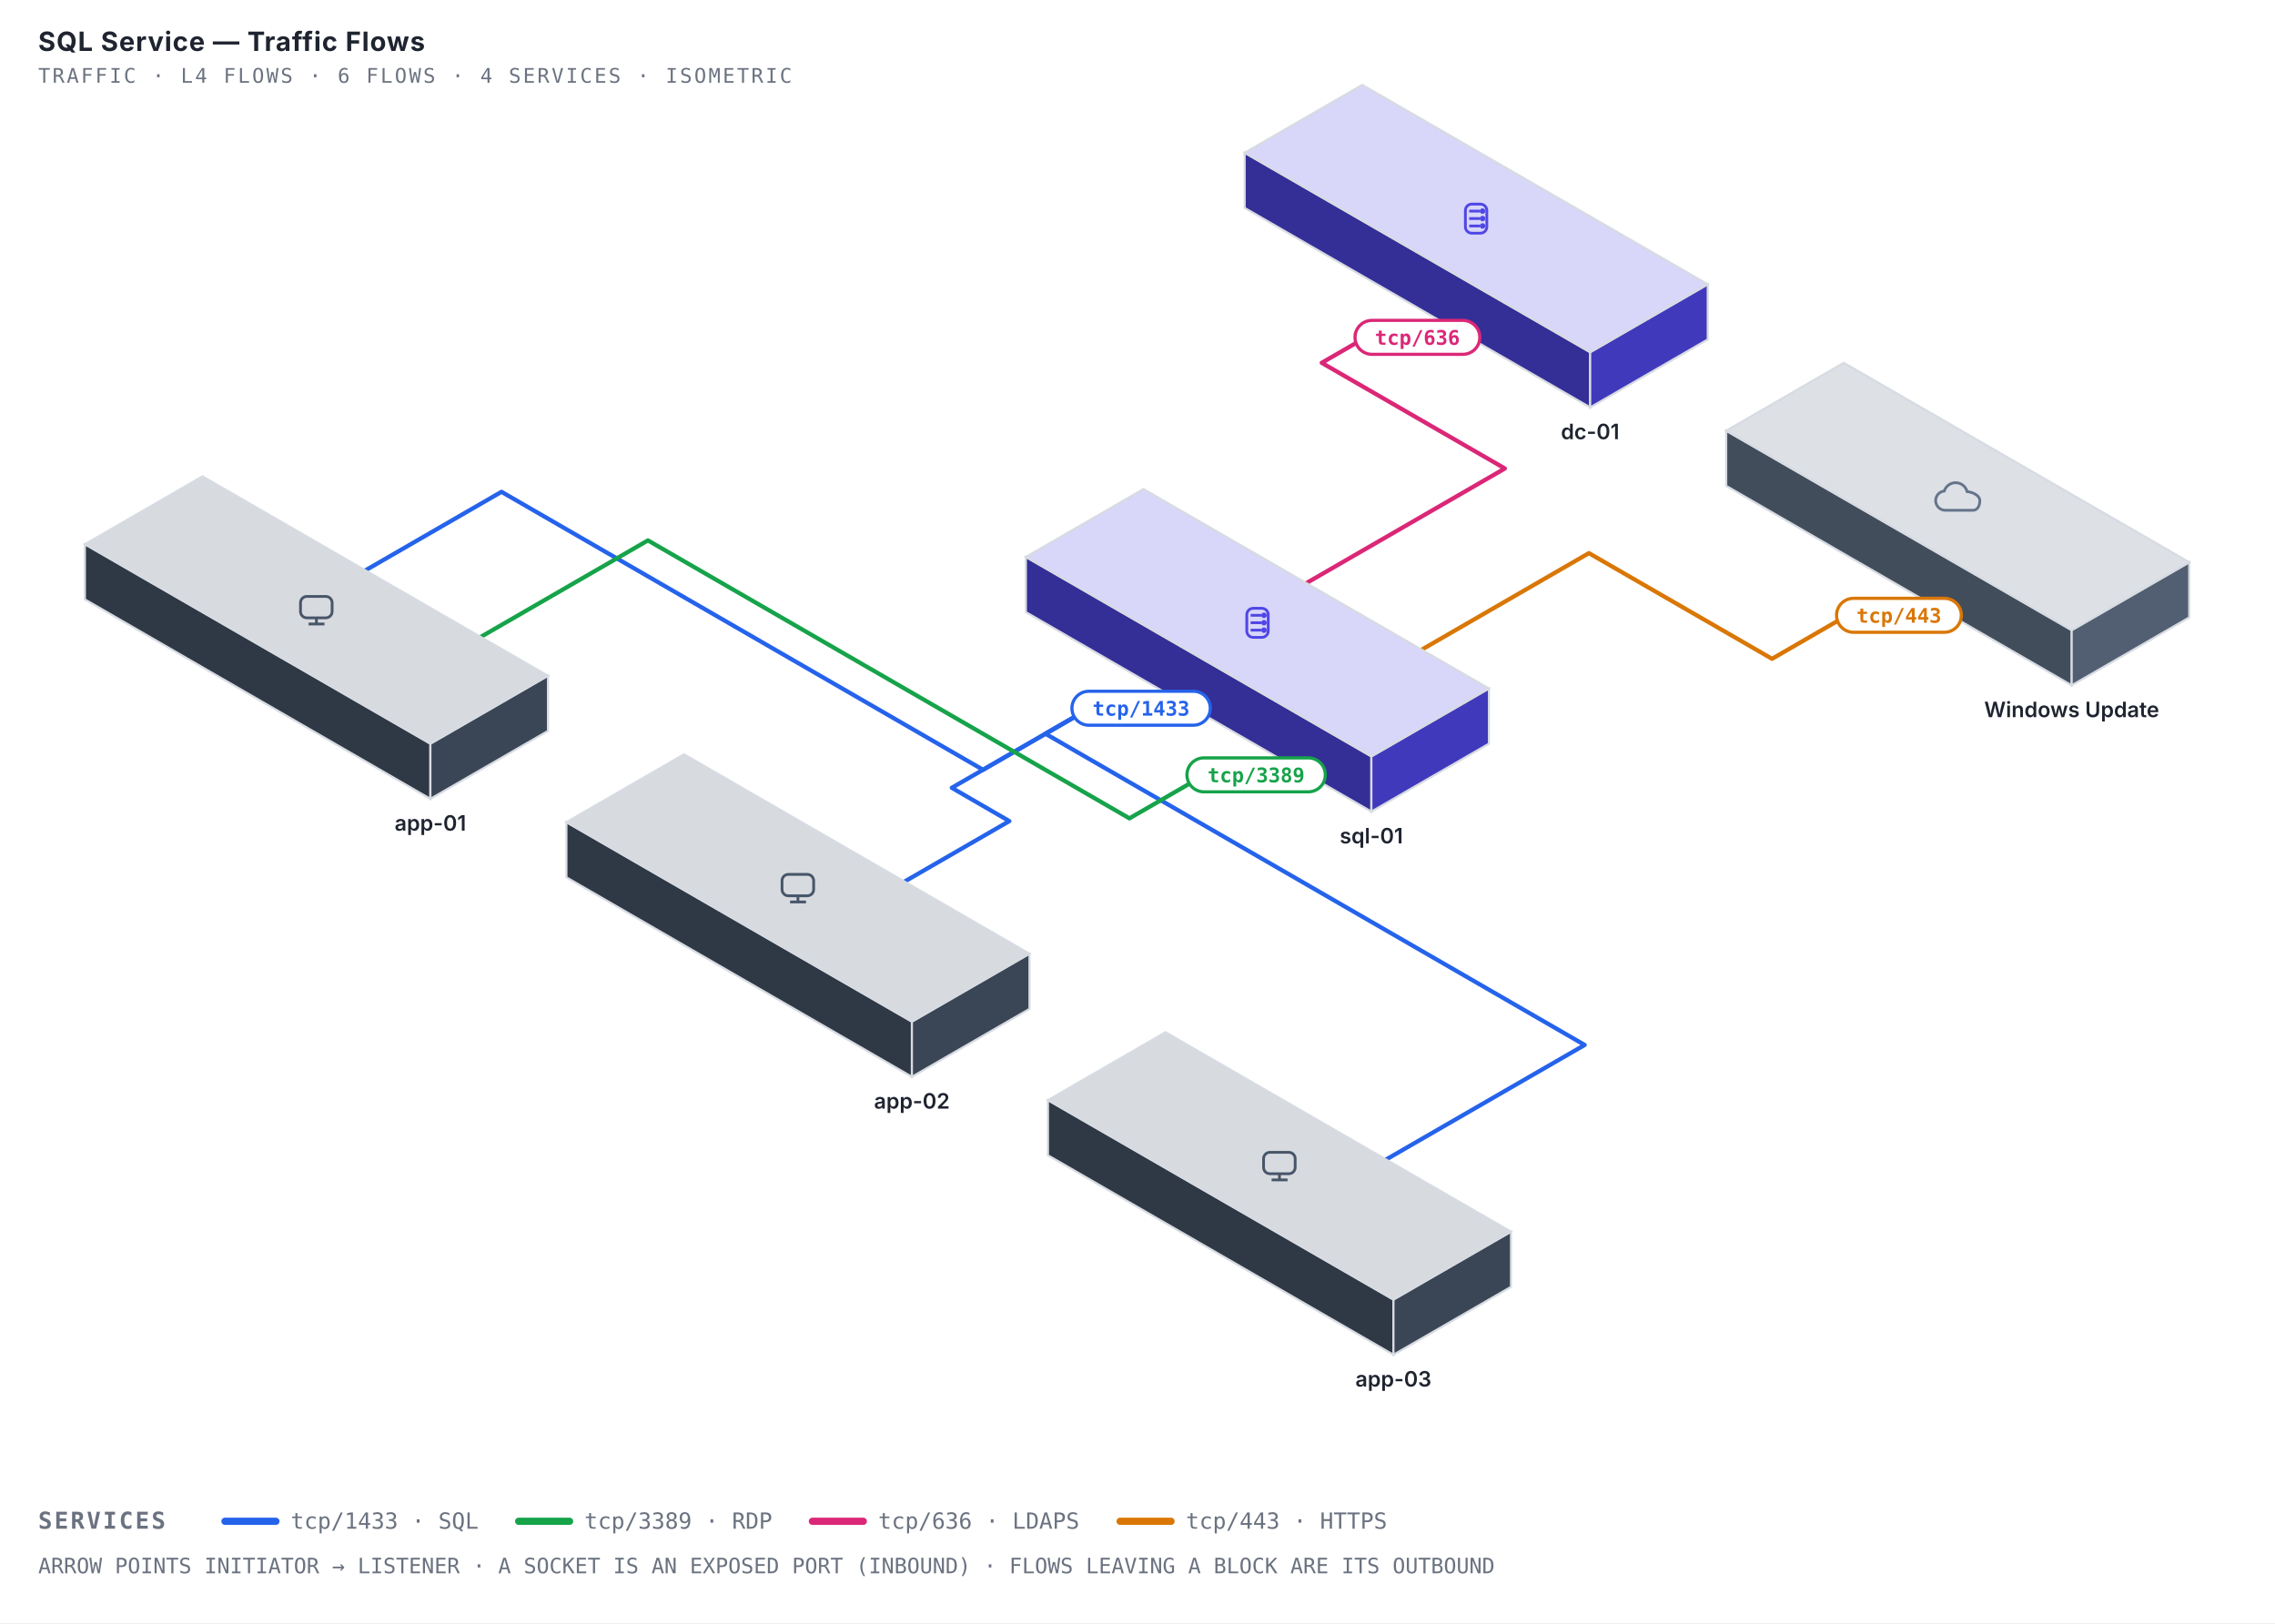
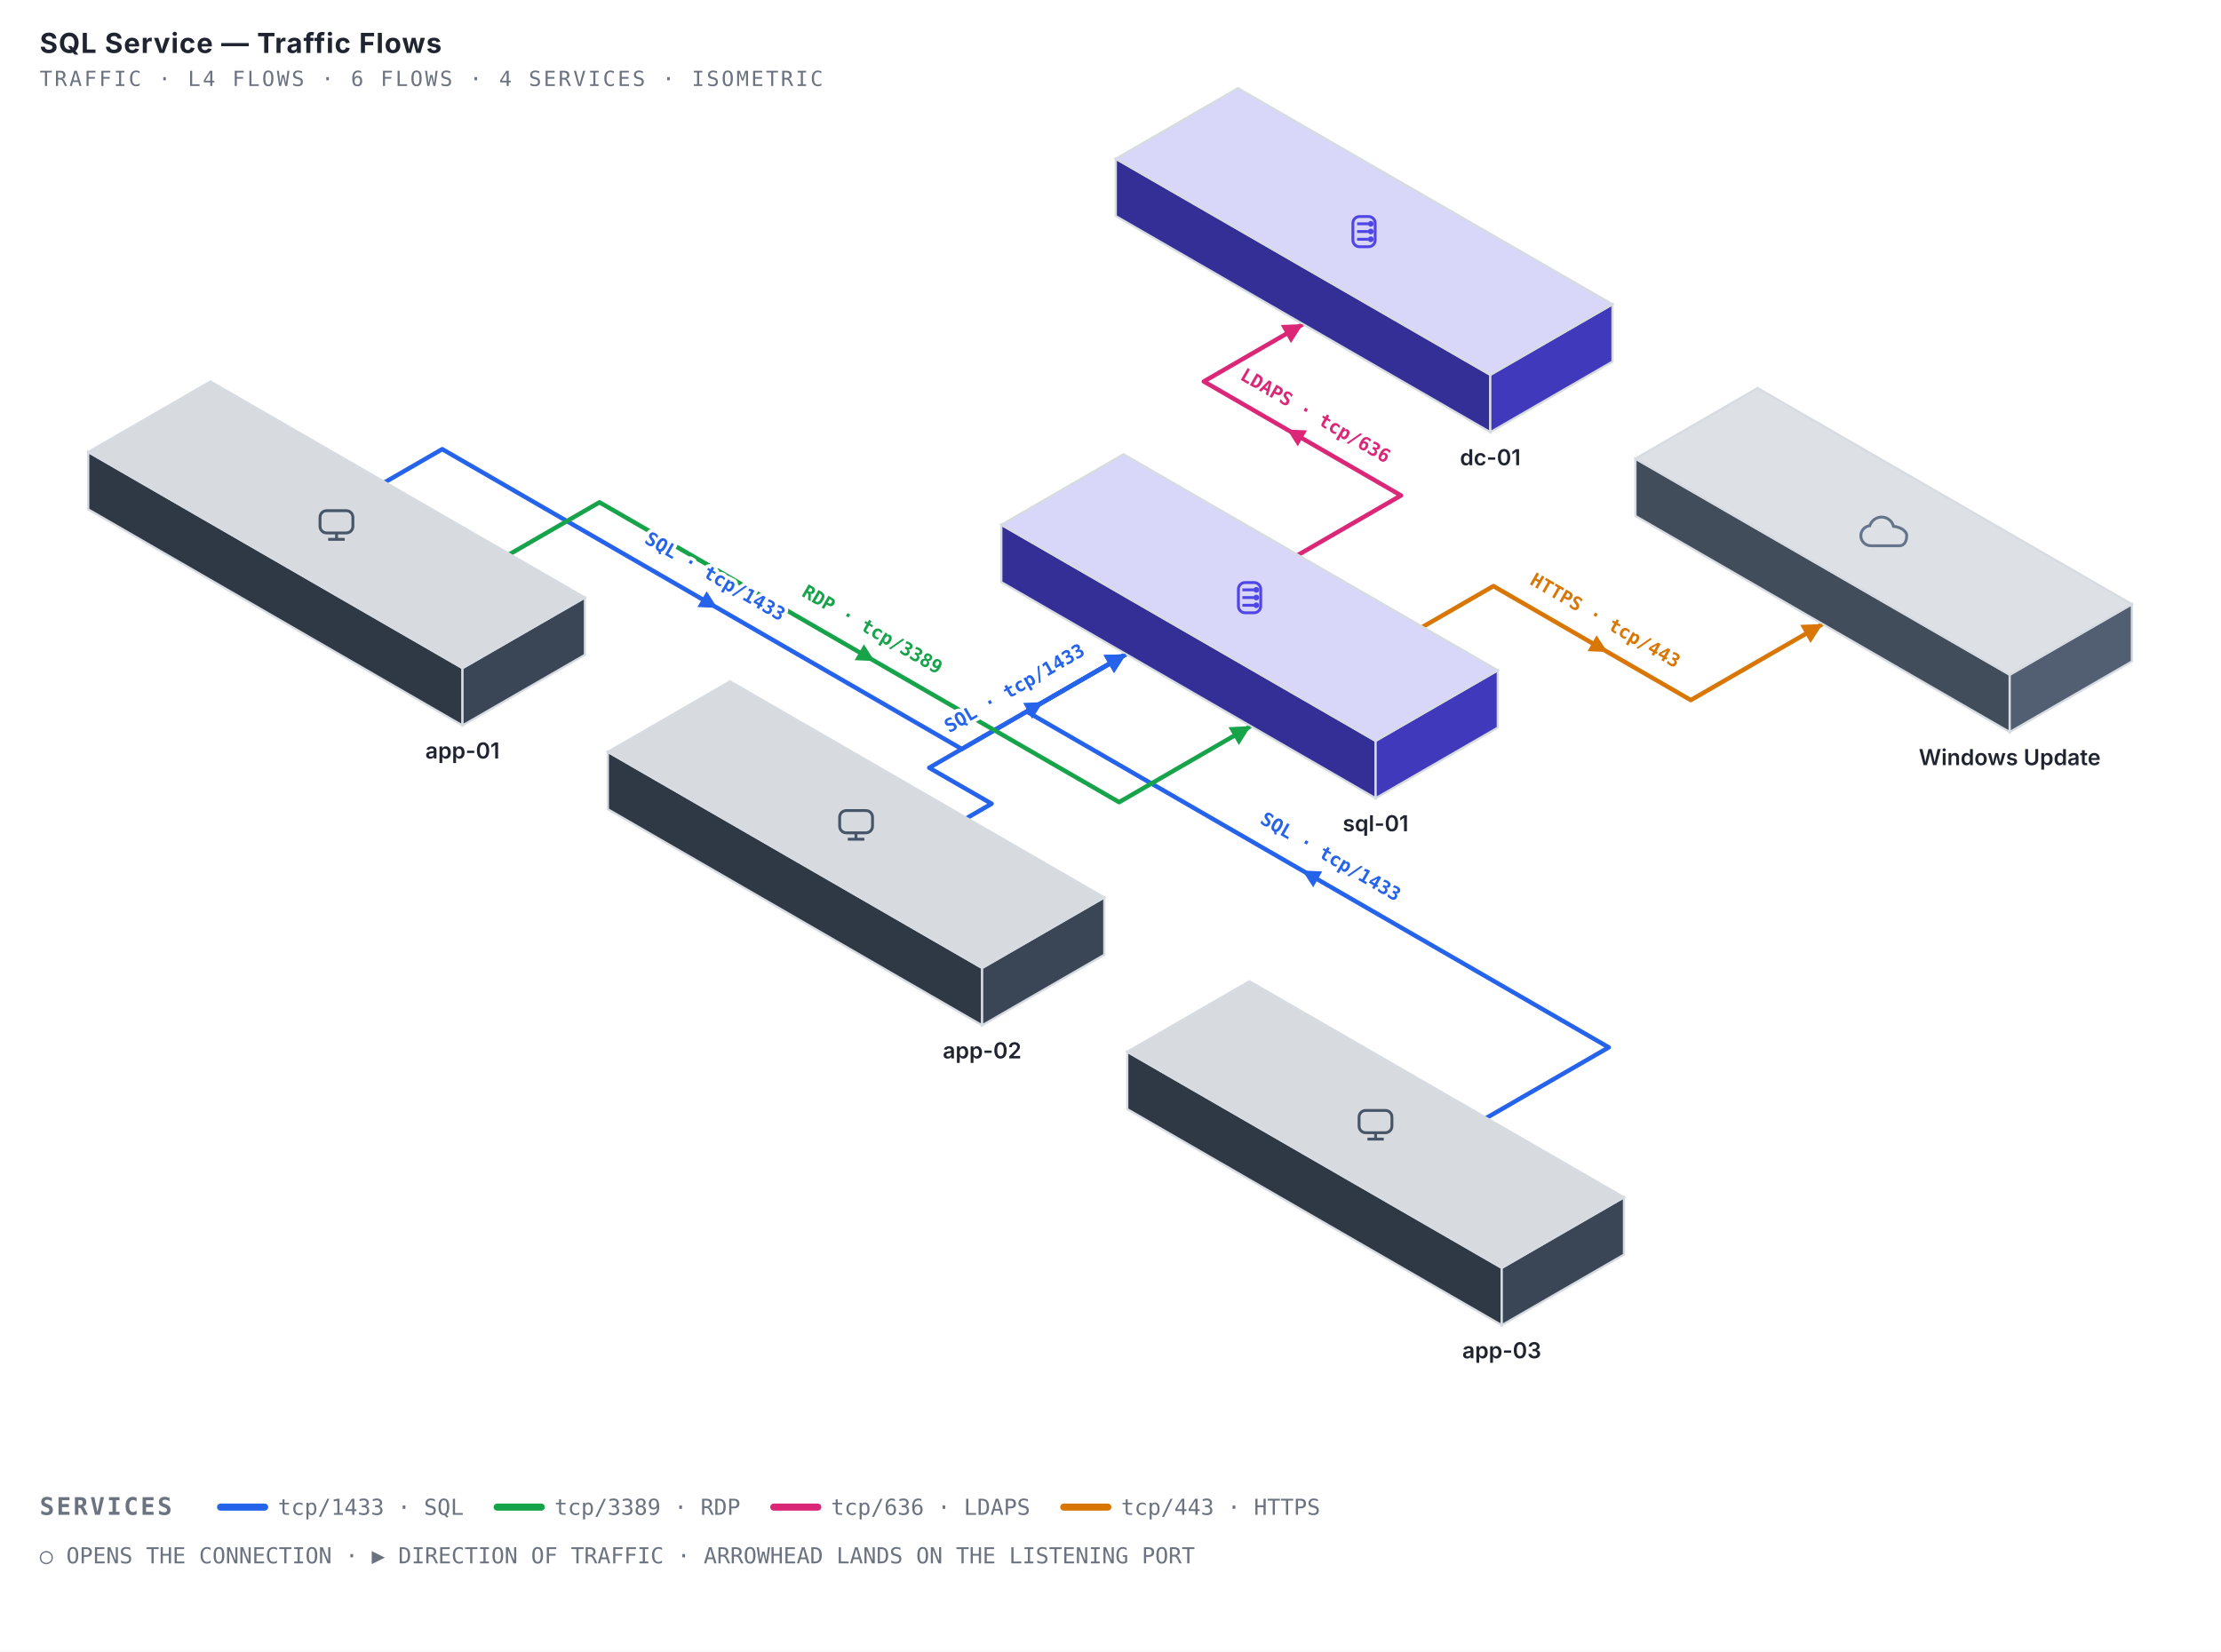
- <svg xmlns="http://www.w3.org/2000/svg" viewBox="0 0 1072 765" font-family="Inter, system-ui, -apple-system, 'Segoe UI', Roboto, sans-serif">
-   <rect width="1072" height="765" fill="#ffffff" />
-   <polyline points="149.7,281.8 236.3,231.8 463.2,362.8 517.8,331.3" fill="none" stroke="#2563eb" stroke-width="2" stroke-linecap="round" stroke-linejoin="round" />
-   <circle cx="149.7" cy="281.8" r="2.8" fill="#2563eb" />
-   <polyline points="403.7,428.5 475.6,387.0 448.5,371.3 517.8,331.3" fill="none" stroke="#2563eb" stroke-width="2" stroke-linecap="round" stroke-linejoin="round" />
-   <circle cx="403.7" cy="428.5" r="2.8" fill="#2563eb" />
-   <polyline points="630.6,559.5 746.7,492.5 492.6,345.8 517.8,331.3" fill="none" stroke="#2563eb" stroke-width="2" stroke-linecap="round" stroke-linejoin="round" />
-   <circle cx="630.6" cy="559.5" r="2.8" fill="#2563eb" />
-   <polyline points="204.0,313.2 305.3,254.7 532.2,385.7 572.0,362.7" fill="none" stroke="#16a34a" stroke-width="2" stroke-linecap="round" stroke-linejoin="round" />
-   <circle cx="204.0" cy="313.2" r="2.8" fill="#16a34a" />
-   <polyline points="593.1,287.8 709.1,220.8 622.8,171.0 647.9,156.5" fill="none" stroke="#db2777" stroke-width="2" stroke-linecap="round" stroke-linejoin="round" />
-   <circle cx="593.1" cy="287.8" r="2.8" fill="#db2777" />
-   <polyline points="647.4,319.2 748.7,260.7 835.0,310.5 874.8,287.5" fill="none" stroke="#d97706" stroke-width="2" stroke-linecap="round" stroke-linejoin="round" />
-   <circle cx="647.4" cy="319.2" r="2.8" fill="#d97706" />
-   <polygon points="586.5,98.0 749.3,192.0 749.3,166.0 586.5,72.0" fill="#342e97" stroke="#d7dbe2" stroke-width="1" />
-   <polygon points="804.7,160.0 749.3,192.0 749.3,166.0 804.7,134.0" fill="#4139bc" stroke="#d7dbe2" stroke-width="1" />
-   <polygon points="641.9,40.0 804.7,134.0 749.3,166.0 586.5,72.0" fill="#d8d6f9" stroke="#d7dbe2" stroke-width="1" />
-   <rect x="690.5" y="96.2" width="10.1" height="13.7" rx="3" fill="none" stroke="#4f46e5" stroke-width="1.3" />
-   <line x1="692.3" y1="99.5" x2="697.4" y2="99.5" stroke="#4f46e5" stroke-width="1.3" />
-   <circle cx="698.6" cy="99.5" r="1.3" fill="#4f46e5" />
-   <line x1="692.3" y1="103.0" x2="697.4" y2="103.0" stroke="#4f46e5" stroke-width="1.3" />
-   <circle cx="698.6" cy="103.0" r="1.3" fill="#4f46e5" />
-   <line x1="692.3" y1="106.5" x2="697.4" y2="106.5" stroke="#4f46e5" stroke-width="1.3" />
-   <circle cx="698.6" cy="106.5" r="1.3" fill="#4f46e5" />
-   <text x="749.3" y="207.0" font-size="10" text-anchor="middle" fill="#1f2430" font-weight="600">dc-01</text>
-   <polygon points="813.4,229.0 976.2,323.0 976.2,297.0 813.4,203.0" fill="#424d5c" stroke="#d7dbe2" stroke-width="1" />
-   <polygon points="1031.6,291.0 976.2,323.0 976.2,297.0 1031.6,265.0" fill="#525f72" stroke="#d7dbe2" stroke-width="1" />
-   <polygon points="868.8,171.0 1031.6,265.0 976.2,297.0 813.4,203.0" fill="#dde0e5" stroke="#d7dbe2" stroke-width="1" />
-   <g transform="translate(912.1,227.5) scale(0.325)">
+ <svg xmlns="http://www.w3.org/2000/svg" viewBox="0 0 1007 749" font-family="Inter, system-ui, -apple-system, 'Segoe UI', Roboto, sans-serif">
+   <rect width="1007" height="749" fill="#ffffff" />
+   <polyline points="152.0,231.7 200.5,203.7 436.1,339.7 510.5,296.7" fill="none" stroke="#2563eb" stroke-width="2" stroke-linecap="round" stroke-linejoin="round" />
+   <circle cx="152.0" cy="231.7" r="4" fill="#ffffff" stroke="#2563eb" stroke-width="2" />
+   <polyline points="415.9,384.0 449.6,364.5 421.3,348.2 510.5,296.7" fill="none" stroke="#2563eb" stroke-width="2" stroke-linecap="round" stroke-linejoin="round" />
+   <circle cx="415.9" cy="384.0" r="4" fill="#ffffff" stroke="#2563eb" stroke-width="2" />
+   <polyline points="651.4,520.0 729.4,475.0 465.5,322.7 510.5,296.7" fill="none" stroke="#2563eb" stroke-width="2" stroke-linecap="round" stroke-linejoin="round" />
+   <circle cx="651.4" cy="520.0" r="4" fill="#ffffff" stroke="#2563eb" stroke-width="2" />
+   <polyline points="208.6,264.3 271.8,227.8 507.4,363.8 567.1,329.3" fill="none" stroke="#16a34a" stroke-width="2" stroke-linecap="round" stroke-linejoin="round" />
+   <circle cx="208.6" cy="264.3" r="4" fill="#ffffff" stroke="#16a34a" stroke-width="2" />
+   <polyline points="566.0,264.7 635.2,224.7 545.8,173.0 590.8,147.0" fill="none" stroke="#db2777" stroke-width="2" stroke-linecap="round" stroke-linejoin="round" />
+   <circle cx="566.0" cy="264.7" r="4" fill="#ffffff" stroke="#db2777" stroke-width="2" />
+   <polyline points="622.5,297.3 677.1,265.8 766.6,317.5 826.4,283.0" fill="none" stroke="#d97706" stroke-width="2" stroke-linecap="round" stroke-linejoin="round" />
+   <circle cx="622.5" cy="297.3" r="4" fill="#ffffff" stroke="#d97706" stroke-width="2" />
+   <polygon points="505.9,98.0 675.7,196.0 675.7,170.0 505.9,72.0" fill="#342e97" stroke="#d7dbe2" stroke-width="1" />
+   <polygon points="731.1,164.0 675.7,196.0 675.7,170.0 731.1,138.0" fill="#4139bc" stroke="#d7dbe2" stroke-width="1" />
+   <polygon points="561.3,40.0 731.1,138.0 675.7,170.0 505.9,72.0" fill="#d8d6f9" stroke="#d7dbe2" stroke-width="1" />
+   <rect x="613.4" y="98.2" width="10.1" height="13.7" rx="3" fill="none" stroke="#4f46e5" stroke-width="1.3" />
+   <line x1="615.3" y1="101.5" x2="620.3" y2="101.5" stroke="#4f46e5" stroke-width="1.3" />
+   <circle cx="621.5" cy="101.5" r="1.3" fill="#4f46e5" />
+   <line x1="615.3" y1="105.0" x2="620.3" y2="105.0" stroke="#4f46e5" stroke-width="1.3" />
+   <circle cx="621.5" cy="105.0" r="1.3" fill="#4f46e5" />
+   <line x1="615.3" y1="108.5" x2="620.3" y2="108.5" stroke="#4f46e5" stroke-width="1.3" />
+   <circle cx="621.5" cy="108.5" r="1.3" fill="#4f46e5" />
+   <text x="675.7" y="211.0" font-size="10" text-anchor="middle" fill="#1f2430" font-weight="600">dc-01</text>
+   <polygon points="40.0,231.0 209.7,329.0 209.7,303.0 40.0,205.0" fill="#2f3845" stroke="#d7dbe2" stroke-width="1" />
+   <polygon points="265.2,297.0 209.7,329.0 209.7,303.0 265.2,271.0" fill="#3a4656" stroke="#d7dbe2" stroke-width="1" />
+   <polygon points="95.4,173.0 265.2,271.0 209.7,303.0 40.0,205.0" fill="#d7dade" stroke="#d7dbe2" stroke-width="1" />
+   <rect x="145.1" y="231.6" width="14.9" height="10.1" rx="3" fill="none" stroke="#475569" stroke-width="1.3" />
+   <line x1="152.6" y1="241.8" x2="152.6" y2="244.6" stroke="#475569" stroke-width="1.3" />
+   <line x1="148.8" y1="244.6" x2="156.3" y2="244.6" stroke="#475569" stroke-width="1.3" />
+   <text x="209.7" y="344.0" font-size="10" text-anchor="middle" fill="#1f2430" font-weight="600">app-01</text>
+   <polygon points="741.5,234.0 911.2,332.0 911.2,306.0 741.5,208.0" fill="#424d5c" stroke="#d7dbe2" stroke-width="1" />
+   <polygon points="966.6,300.0 911.2,332.0 911.2,306.0 966.6,274.0" fill="#525f72" stroke="#d7dbe2" stroke-width="1" />
+   <polygon points="796.9,176.0 966.6,274.0 911.2,306.0 741.5,208.0" fill="#dde0e5" stroke="#d7dbe2" stroke-width="1" />
+   <g transform="translate(843.7,234.5) scale(0.325)">
    <path d="M54,40 H14 C6.3,40 0,33.7 0,26 0,18.8 5.4,12.9 12.4,12.1 14.7,5.1 21.3,0 29,0 c8,0 14.7,5.5 16.6,12.9 C53.4,13.6 64,18.3 64,26 64,33.7 60.6,40 54,40 Z" fill="none" stroke="#64748b" stroke-width="4.00" />
  </g>
-   <text x="976.2" y="338.0" font-size="10" text-anchor="middle" fill="#1f2430" font-weight="600">Windows Update</text>
-   <polygon points="40.0,282.5 202.8,376.5 202.8,350.5 40.0,256.5" fill="#2f3845" stroke="#d7dbe2" stroke-width="1" />
-   <polygon points="258.2,344.5 202.8,376.5 202.8,350.5 258.2,318.5" fill="#3a4656" stroke="#d7dbe2" stroke-width="1" />
-   <polygon points="95.4,224.5 258.2,318.5 202.8,350.5 40.0,256.5" fill="#d7dade" stroke="#d7dbe2" stroke-width="1" />
-   <rect x="141.6" y="281.1" width="14.9" height="10.1" rx="3" fill="none" stroke="#475569" stroke-width="1.3" />
-   <line x1="149.1" y1="291.3" x2="149.1" y2="294.1" stroke="#475569" stroke-width="1.3" />
-   <line x1="145.4" y1="294.1" x2="152.9" y2="294.1" stroke="#475569" stroke-width="1.3" />
-   <text x="202.8" y="391.5" font-size="10" text-anchor="middle" fill="#1f2430" font-weight="600">app-01</text>
-   <polygon points="483.4,288.5 646.2,382.5 646.2,356.5 483.4,262.5" fill="#342e97" stroke="#d7dbe2" stroke-width="1" />
-   <polygon points="701.6,350.5 646.2,382.5 646.2,356.5 701.6,324.5" fill="#4139bc" stroke="#d7dbe2" stroke-width="1" />
-   <polygon points="538.8,230.5 701.6,324.5 646.2,356.5 483.4,262.5" fill="#d8d6f9" stroke="#d7dbe2" stroke-width="1" />
-   <rect x="587.5" y="286.7" width="10.1" height="13.7" rx="3" fill="none" stroke="#4f46e5" stroke-width="1.3" />
-   <line x1="589.3" y1="290.0" x2="594.3" y2="290.0" stroke="#4f46e5" stroke-width="1.3" />
-   <circle cx="595.6" cy="290.0" r="1.3" fill="#4f46e5" />
-   <line x1="589.3" y1="293.5" x2="594.3" y2="293.5" stroke="#4f46e5" stroke-width="1.3" />
-   <circle cx="595.6" cy="293.5" r="1.3" fill="#4f46e5" />
-   <line x1="589.3" y1="297.0" x2="594.3" y2="297.0" stroke="#4f46e5" stroke-width="1.3" />
-   <circle cx="595.6" cy="297.0" r="1.3" fill="#4f46e5" />
-   <text x="646.2" y="397.5" font-size="10" text-anchor="middle" fill="#1f2430" font-weight="600">sql-01</text>
-   <polygon points="266.9,413.5 429.7,507.5 429.7,481.5 266.9,387.5" fill="#2f3845" stroke="#d7dbe2" stroke-width="1" />
-   <polygon points="485.1,475.5 429.7,507.5 429.7,481.5 485.1,449.5" fill="#3a4656" stroke="#d7dbe2" stroke-width="1" />
-   <polygon points="322.3,355.5 485.1,449.5 429.7,481.5 266.9,387.5" fill="#d7dade" stroke="#d7dbe2" stroke-width="1" />
-   <rect x="368.5" y="412.1" width="14.9" height="10.1" rx="3" fill="none" stroke="#475569" stroke-width="1.3" />
-   <line x1="376.0" y1="422.3" x2="376.0" y2="425.1" stroke="#475569" stroke-width="1.3" />
-   <line x1="372.3" y1="425.1" x2="379.8" y2="425.1" stroke="#475569" stroke-width="1.3" />
-   <text x="429.7" y="522.5" font-size="10" text-anchor="middle" fill="#1f2430" font-weight="600">app-02</text>
-   <polygon points="493.8,544.5 656.6,638.5 656.6,612.5 493.8,518.5" fill="#2f3845" stroke="#d7dbe2" stroke-width="1" />
-   <polygon points="712.0,606.5 656.6,638.5 656.6,612.5 712.0,580.5" fill="#3a4656" stroke="#d7dbe2" stroke-width="1" />
-   <polygon points="549.2,486.5 712.0,580.5 656.6,612.5 493.8,518.5" fill="#d7dade" stroke="#d7dbe2" stroke-width="1" />
-   <rect x="595.4" y="543.1" width="14.9" height="10.1" rx="3" fill="none" stroke="#475569" stroke-width="1.3" />
-   <line x1="602.9" y1="553.3" x2="602.9" y2="556.1" stroke="#475569" stroke-width="1.3" />
-   <line x1="599.2" y1="556.1" x2="606.7" y2="556.1" stroke="#475569" stroke-width="1.3" />
-   <text x="656.6" y="653.5" font-size="10" text-anchor="middle" fill="#1f2430" font-weight="600">app-03</text>
-   <path d="M 517.8,331.3 L 512.3,339.9 L 507.6,331.8 Z" fill="#2563eb" />
-   <path d="M 517.8,331.3 L 512.3,339.9 L 507.6,331.8 Z" fill="#2563eb" />
-   <path d="M 517.8,331.3 L 512.3,339.9 L 507.6,331.8 Z" fill="#2563eb" />
-   <path d="M 572.0,362.7 L 566.6,371.2 L 561.9,363.1 Z" fill="#16a34a" />
-   <path d="M 647.9,156.5 L 642.5,165.1 L 637.8,156.9 Z" fill="#db2777" />
-   <path d="M 874.8,287.5 L 869.4,296.1 L 864.7,287.9 Z" fill="#d97706" />
-   <rect x="505.1" y="325.8" width="65.2" height="16" rx="8" fill="#ffffff" stroke="#2563eb" stroke-width="1.5" />
-   <text x="537.7" y="337.3" font-size="9.5" text-anchor="middle" fill="#2563eb" font-weight="700" font-family="ui-monospace, SFMono-Regular, Menlo, Consolas, monospace">tcp/1433</text>
-   <rect x="559.3" y="357.2" width="65.2" height="16" rx="8" fill="#ffffff" stroke="#16a34a" stroke-width="1.5" />
-   <text x="591.9" y="368.7" font-size="9.5" text-anchor="middle" fill="#16a34a" font-weight="700" font-family="ui-monospace, SFMono-Regular, Menlo, Consolas, monospace">tcp/3389</text>
-   <rect x="638.5" y="151.0" width="58.8" height="16" rx="8" fill="#ffffff" stroke="#db2777" stroke-width="1.5" />
-   <text x="667.9" y="162.5" font-size="9.5" text-anchor="middle" fill="#db2777" font-weight="700" font-family="ui-monospace, SFMono-Regular, Menlo, Consolas, monospace">tcp/636</text>
-   <rect x="865.4" y="282.0" width="58.8" height="16" rx="8" fill="#ffffff" stroke="#d97706" stroke-width="1.5" />
-   <text x="894.8" y="293.5" font-size="9.5" text-anchor="middle" fill="#d97706" font-weight="700" font-family="ui-monospace, SFMono-Regular, Menlo, Consolas, monospace">tcp/443</text>
-   <text x="18" y="720.5" font-size="11" fill="#6b7280" font-weight="700" font-family="ui-monospace, SFMono-Regular, Menlo, Consolas, monospace" letter-spacing="1">SERVICES</text>
-   <line x1="106.0" y1="717.0" x2="130.0" y2="717.0" stroke="#2563eb" stroke-width="3.4" stroke-linecap="round" />
-   <text x="137.0" y="720.5" font-size="10.5" fill="#6b7280" font-family="ui-monospace, SFMono-Regular, Menlo, Consolas, monospace">tcp/1433 · SQL</text>
-   <line x1="244.4" y1="717.0" x2="268.4" y2="717.0" stroke="#16a34a" stroke-width="3.4" stroke-linecap="round" />
-   <text x="275.4" y="720.5" font-size="10.5" fill="#6b7280" font-family="ui-monospace, SFMono-Regular, Menlo, Consolas, monospace">tcp/3389 · RDP</text>
-   <line x1="382.8" y1="717.0" x2="406.8" y2="717.0" stroke="#db2777" stroke-width="3.4" stroke-linecap="round" />
-   <text x="413.8" y="720.5" font-size="10.5" fill="#6b7280" font-family="ui-monospace, SFMono-Regular, Menlo, Consolas, monospace">tcp/636 · LDAPS</text>
-   <line x1="527.8" y1="717.0" x2="551.8" y2="717.0" stroke="#d97706" stroke-width="3.4" stroke-linecap="round" />
-   <text x="558.8" y="720.5" font-size="10.5" fill="#6b7280" font-family="ui-monospace, SFMono-Regular, Menlo, Consolas, monospace">tcp/443 · HTTPS</text>
-   <text x="18" y="741.5" font-size="10" fill="#6b7280" font-family="ui-monospace, SFMono-Regular, Menlo, Consolas, monospace">ARROW POINTS INITIATOR → LISTENER · A SOCKET IS AN EXPOSED PORT (INBOUND) · FLOWS LEAVING A BLOCK ARE ITS OUTBOUND</text>
+   <text x="911.2" y="347.0" font-size="10" text-anchor="middle" fill="#1f2430" font-weight="600">Windows Update</text>
+   <polygon points="454.0,264.0 623.7,362.0 623.7,336.0 454.0,238.0" fill="#342e97" stroke="#d7dbe2" stroke-width="1" />
+   <polygon points="679.1,330.0 623.7,362.0 623.7,336.0 679.1,304.0" fill="#4139bc" stroke="#d7dbe2" stroke-width="1" />
+   <polygon points="509.4,206.0 679.1,304.0 623.7,336.0 454.0,238.0" fill="#d8d6f9" stroke="#d7dbe2" stroke-width="1" />
+   <rect x="561.5" y="264.2" width="10.1" height="13.7" rx="3" fill="none" stroke="#4f46e5" stroke-width="1.3" />
+   <line x1="563.3" y1="267.5" x2="568.4" y2="267.5" stroke="#4f46e5" stroke-width="1.3" />
+   <circle cx="569.6" cy="267.5" r="1.3" fill="#4f46e5" />
+   <line x1="563.3" y1="271.0" x2="568.4" y2="271.0" stroke="#4f46e5" stroke-width="1.3" />
+   <circle cx="569.6" cy="271.0" r="1.3" fill="#4f46e5" />
+   <line x1="563.3" y1="274.5" x2="568.4" y2="274.5" stroke="#4f46e5" stroke-width="1.3" />
+   <circle cx="569.6" cy="274.5" r="1.3" fill="#4f46e5" />
+   <text x="623.7" y="377.0" font-size="10" text-anchor="middle" fill="#1f2430" font-weight="600">sql-01</text>
+   <polygon points="275.6,367.0 445.3,465.0 445.3,439.0 275.6,341.0" fill="#2f3845" stroke="#d7dbe2" stroke-width="1" />
+   <polygon points="500.7,433.0 445.3,465.0 445.3,439.0 500.7,407.0" fill="#3a4656" stroke="#d7dbe2" stroke-width="1" />
+   <polygon points="331.0,309.0 500.7,407.0 445.3,439.0 275.6,341.0" fill="#d7dade" stroke="#d7dbe2" stroke-width="1" />
+   <rect x="380.7" y="367.6" width="14.9" height="10.1" rx="3" fill="none" stroke="#475569" stroke-width="1.3" />
+   <line x1="388.1" y1="377.8" x2="388.1" y2="380.6" stroke="#475569" stroke-width="1.3" />
+   <line x1="384.4" y1="380.6" x2="391.9" y2="380.6" stroke="#475569" stroke-width="1.3" />
+   <text x="445.3" y="480.0" font-size="10" text-anchor="middle" fill="#1f2430" font-weight="600">app-02</text>
+   <polygon points="511.1,503.0 680.9,601.0 680.9,575.0 511.1,477.0" fill="#2f3845" stroke="#d7dbe2" stroke-width="1" />
+   <polygon points="736.3,569.0 680.9,601.0 680.9,575.0 736.3,543.0" fill="#3a4656" stroke="#d7dbe2" stroke-width="1" />
+   <polygon points="566.5,445.0 736.3,543.0 680.9,575.0 511.1,477.0" fill="#d7dade" stroke="#d7dbe2" stroke-width="1" />
+   <rect x="616.2" y="503.6" width="14.9" height="10.1" rx="3" fill="none" stroke="#475569" stroke-width="1.3" />
+   <line x1="623.7" y1="513.8" x2="623.7" y2="516.6" stroke="#475569" stroke-width="1.3" />
+   <line x1="620.0" y1="516.6" x2="627.4" y2="516.6" stroke="#475569" stroke-width="1.3" />
+   <text x="680.9" y="616.0" font-size="10" text-anchor="middle" fill="#1f2430" font-weight="600">app-03</text>
+   <path d="M 510.5,296.7 L 505.1,305.2 L 500.4,297.1 Z" fill="#2563eb" />
+   <path d="M 510.5,296.7 L 505.1,305.2 L 500.4,297.1 Z" fill="#2563eb" />
+   <path d="M 510.5,296.7 L 505.1,305.2 L 500.4,297.1 Z" fill="#2563eb" />
+   <path d="M 567.1,329.3 L 561.7,337.9 L 557.0,329.8 Z" fill="#16a34a" />
+   <path d="M 590.8,147.0 L 585.3,155.6 L 580.7,147.4 Z" fill="#db2777" />
+   <path d="M 826.4,283.0 L 820.9,291.6 L 816.2,283.4 Z" fill="#d97706" />
+   <path d="M 325.2,275.7 L 316.2,275.3 L 320.4,268.1 Z" fill="#2563eb" />
+   <text transform="rotate(30.0 318.3 271.7)" x="318.3" y="262.7" font-size="8.5" text-anchor="middle" fill="#2563eb" font-weight="600" font-family="ui-monospace, SFMono-Regular, Menlo, Consolas, monospace" paint-order="stroke" stroke="#ffffff" stroke-width="3.2" stroke-linejoin="round">SQL · tcp/1433</text>
+   <path d="M 472.9,318.4 L 468.0,326.0 L 463.9,318.8 Z" fill="#2563eb" />
+   <text transform="rotate(-30.0 465.9 322.4)" x="465.9" y="313.4" font-size="8.5" text-anchor="middle" fill="#2563eb" font-weight="600" font-family="ui-monospace, SFMono-Regular, Menlo, Consolas, monospace" paint-order="stroke" stroke="#ffffff" stroke-width="3.2" stroke-linejoin="round">SQL · tcp/1433</text>
+   <path d="M 590.5,394.8 L 599.5,395.2 L 595.4,402.4 Z" fill="#2563eb" />
+   <text transform="rotate(30.0 597.4 398.8)" x="597.4" y="389.8" font-size="8.5" text-anchor="middle" fill="#2563eb" font-weight="600" font-family="ui-monospace, SFMono-Regular, Menlo, Consolas, monospace" paint-order="stroke" stroke="#ffffff" stroke-width="3.2" stroke-linejoin="round">SQL · tcp/1433</text>
+   <path d="M 396.5,299.8 L 387.5,299.4 L 391.7,292.2 Z" fill="#16a34a" />
+   <text transform="rotate(30.0 389.6 295.8)" x="389.6" y="286.8" font-size="8.5" text-anchor="middle" fill="#16a34a" font-weight="600" font-family="ui-monospace, SFMono-Regular, Menlo, Consolas, monospace" paint-order="stroke" stroke="#ffffff" stroke-width="3.2" stroke-linejoin="round">RDP · tcp/3389</text>
+   <path d="M 583.6,194.8 L 592.6,195.2 L 588.4,202.4 Z" fill="#db2777" />
+   <text transform="rotate(30.0 590.5 198.8)" x="590.5" y="189.8" font-size="8.5" text-anchor="middle" fill="#db2777" font-weight="600" font-family="ui-monospace, SFMono-Regular, Menlo, Consolas, monospace" paint-order="stroke" stroke="#ffffff" stroke-width="3.2" stroke-linejoin="round">LDAPS · tcp/636</text>
+   <path d="M 728.8,295.7 L 719.8,295.3 L 723.9,288.1 Z" fill="#d97706" />
+   <text transform="rotate(30.0 721.9 291.7)" x="721.9" y="282.7" font-size="8.5" text-anchor="middle" fill="#d97706" font-weight="600" font-family="ui-monospace, SFMono-Regular, Menlo, Consolas, monospace" paint-order="stroke" stroke="#ffffff" stroke-width="3.2" stroke-linejoin="round">HTTPS · tcp/443</text>
+   <text x="18" y="687.0" font-size="11" fill="#6b7280" font-weight="700" font-family="ui-monospace, SFMono-Regular, Menlo, Consolas, monospace" letter-spacing="1">SERVICES</text>
+   <line x1="100.0" y1="683.5" x2="120.0" y2="683.5" stroke="#2563eb" stroke-width="3.2" stroke-linecap="round" />
+   <text x="126.0" y="687.0" font-size="10" fill="#6b7280" font-family="ui-monospace, SFMono-Regular, Menlo, Consolas, monospace">tcp/1433 · SQL</text>
+   <line x1="225.4" y1="683.5" x2="245.4" y2="683.5" stroke="#16a34a" stroke-width="3.2" stroke-linecap="round" />
+   <text x="251.4" y="687.0" font-size="10" fill="#6b7280" font-family="ui-monospace, SFMono-Regular, Menlo, Consolas, monospace">tcp/3389 · RDP</text>
+   <line x1="350.8" y1="683.5" x2="370.8" y2="683.5" stroke="#db2777" stroke-width="3.2" stroke-linecap="round" />
+   <text x="376.8" y="687.0" font-size="10" fill="#6b7280" font-family="ui-monospace, SFMono-Regular, Menlo, Consolas, monospace">tcp/636 · LDAPS</text>
+   <line x1="482.3" y1="683.5" x2="502.3" y2="683.5" stroke="#d97706" stroke-width="3.2" stroke-linecap="round" />
+   <text x="508.3" y="687.0" font-size="10" fill="#6b7280" font-family="ui-monospace, SFMono-Regular, Menlo, Consolas, monospace">tcp/443 · HTTPS</text>
+   <text x="18" y="709.0" font-size="10" fill="#6b7280" font-family="ui-monospace, SFMono-Regular, Menlo, Consolas, monospace">○ OPENS THE CONNECTION · ▶ DIRECTION OF TRAFFIC · ARROWHEAD LANDS ON THE LISTENING PORT</text>
  <text x="18" y="24" font-size="12.5" fill="#1f2430" font-weight="700" letter-spacing="0.4">SQL Service — Traffic Flows</text>
  <text x="18" y="39" font-size="9.5" fill="#6b7280" font-family="ui-monospace, SFMono-Regular, Menlo, Consolas, monospace" letter-spacing="1">TRAFFIC · L4 FLOWS · 6 FLOWS · 4 SERVICES · ISOMETRIC</text>
</svg>
